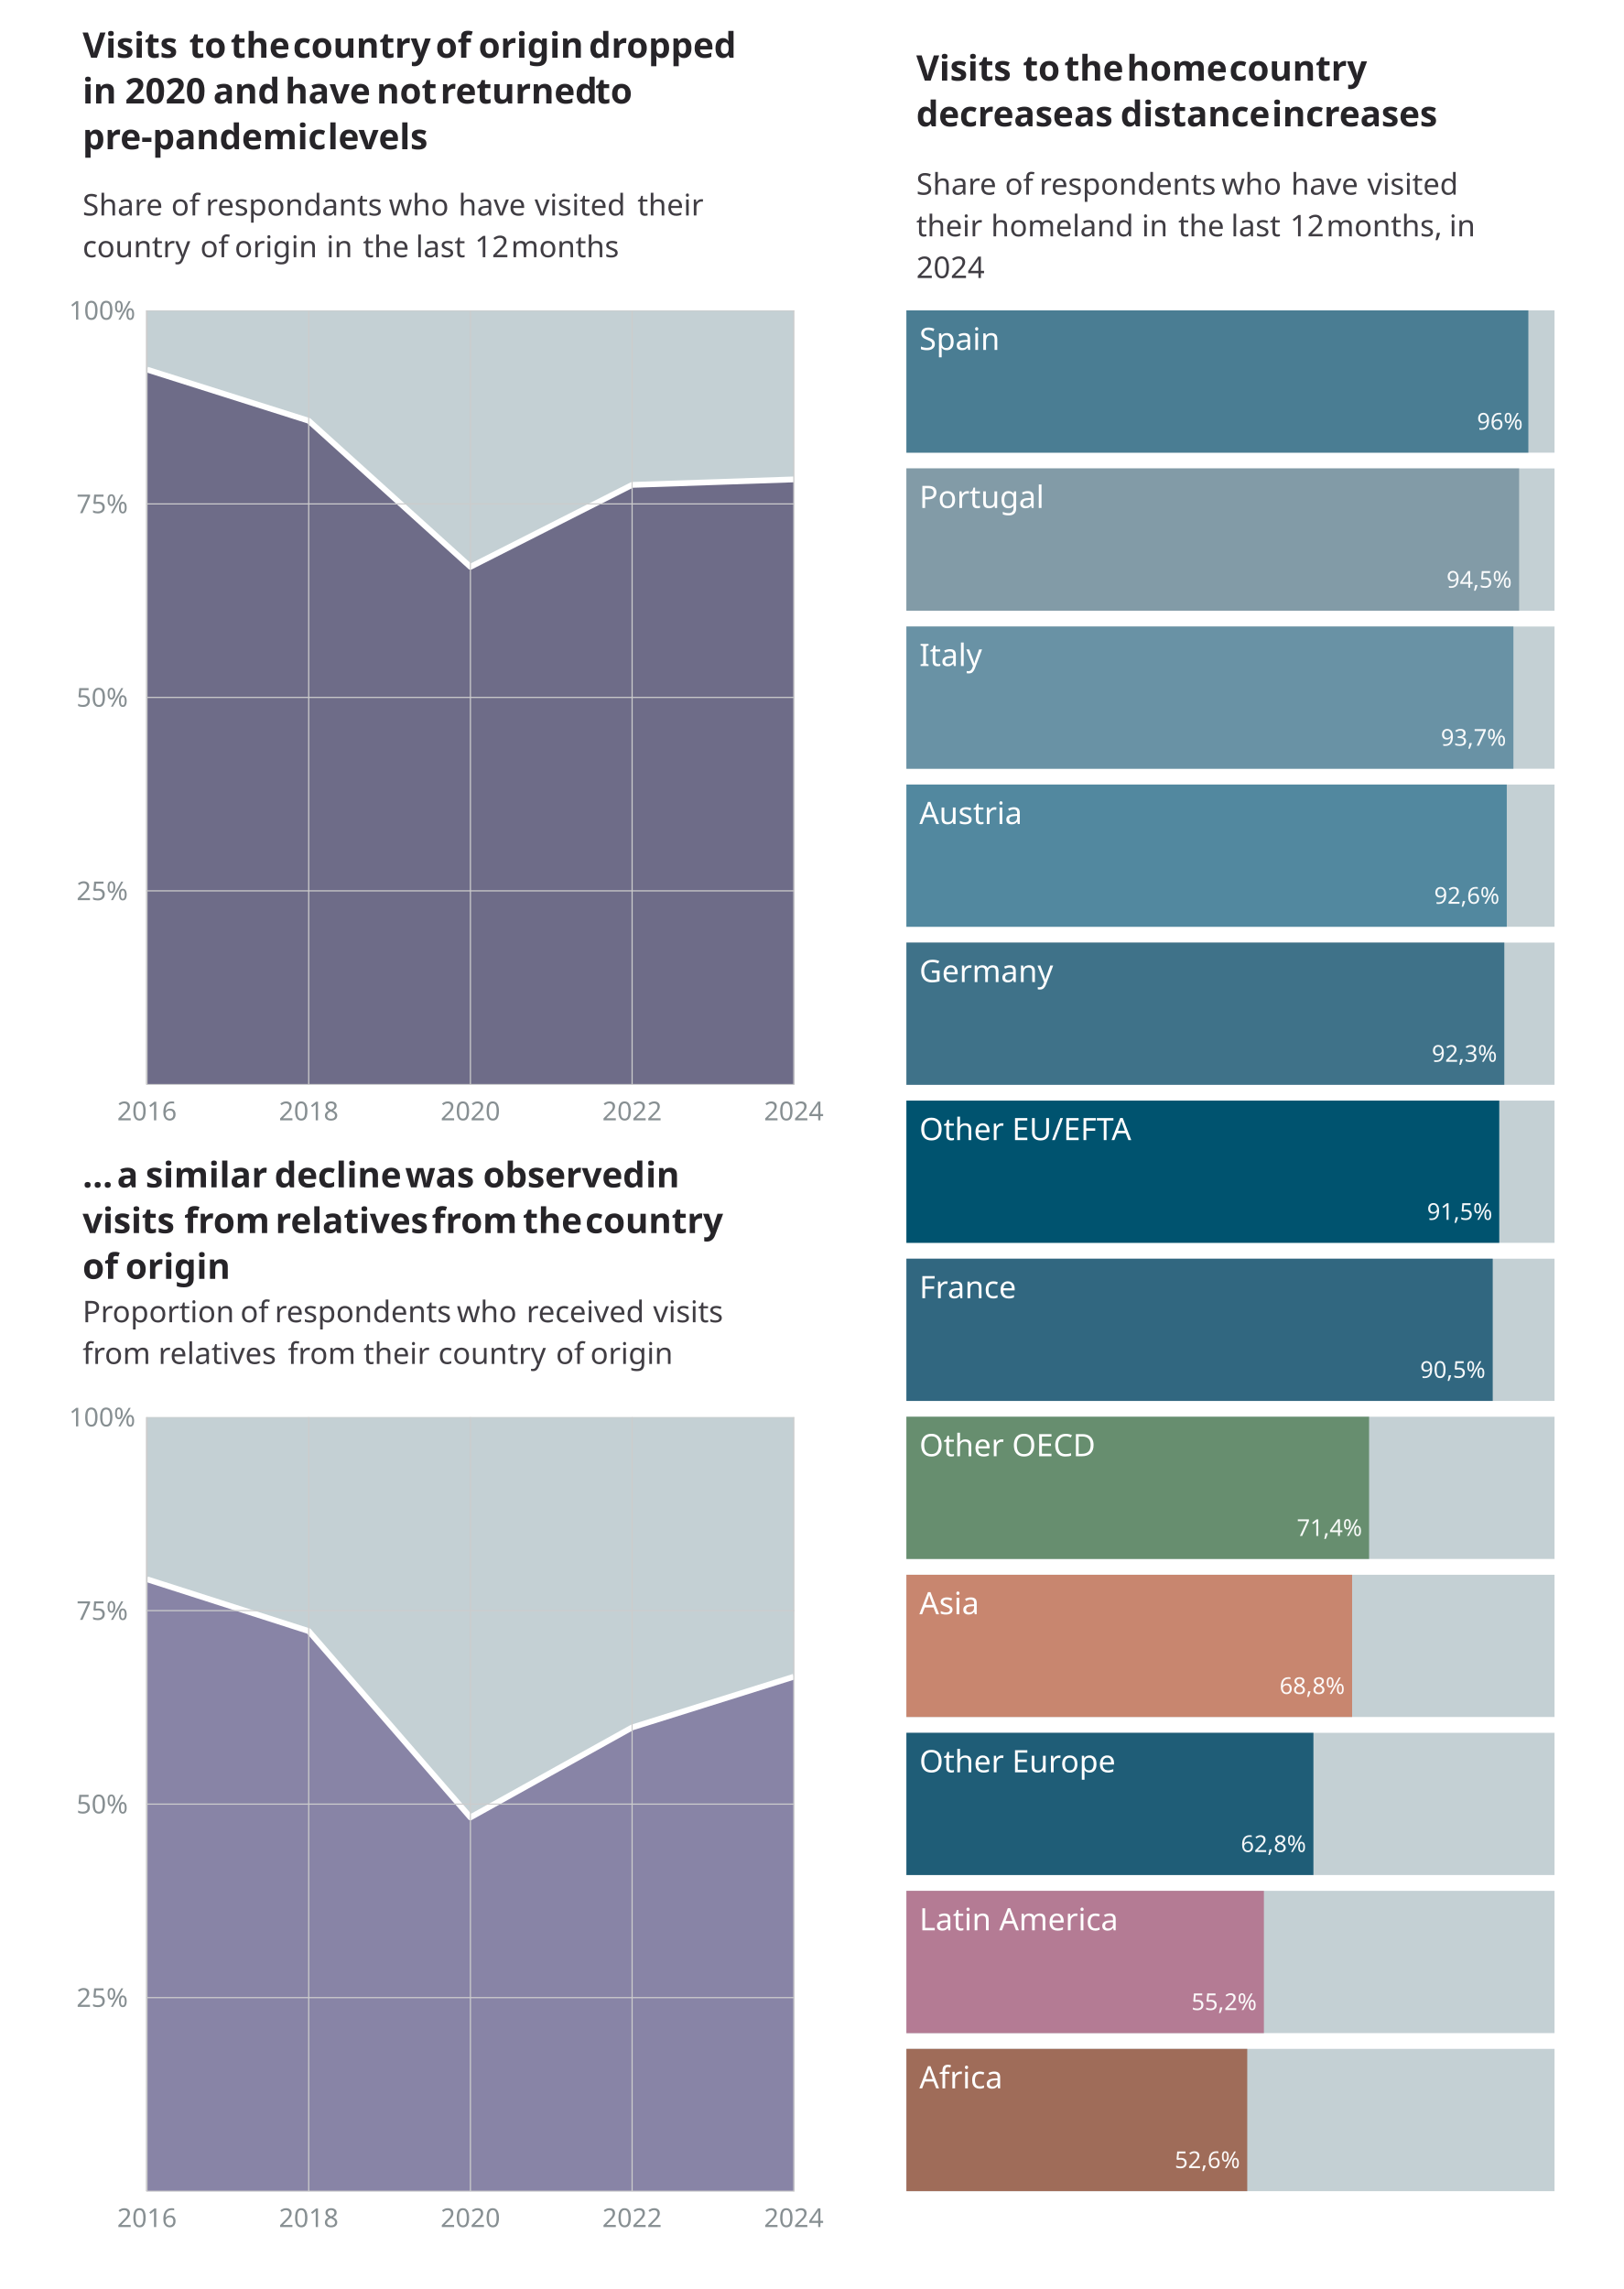
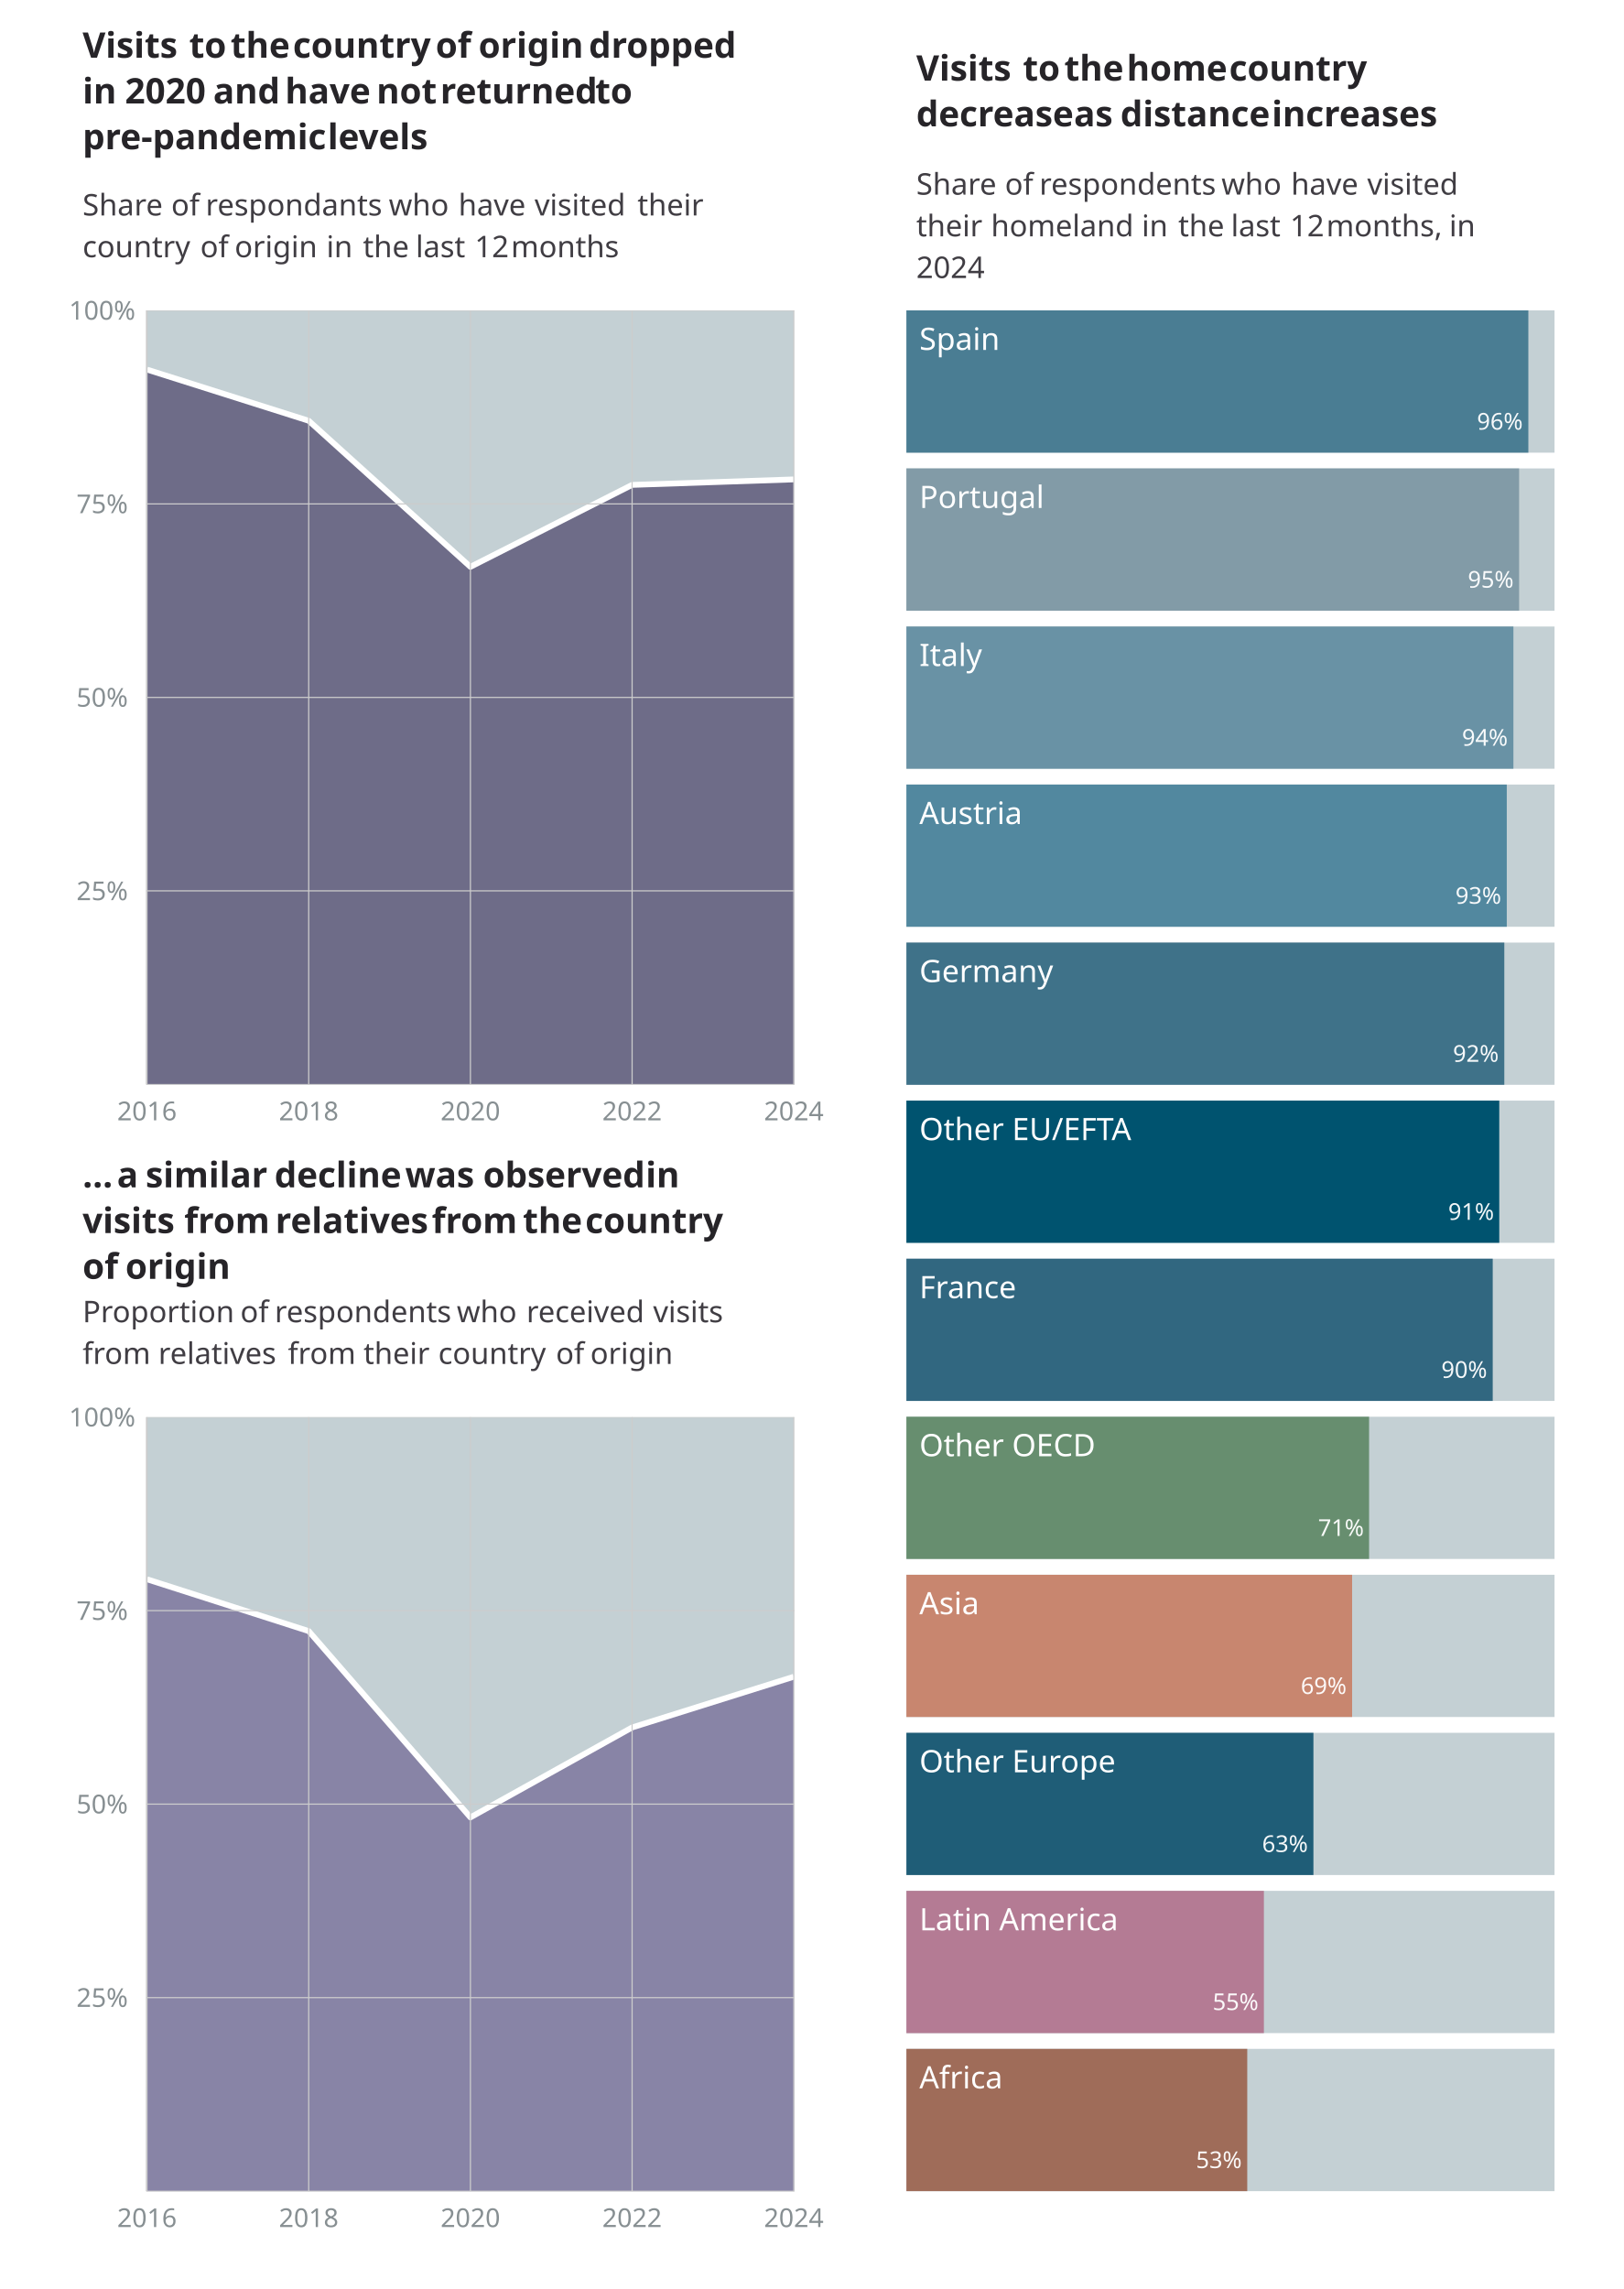
<svg xmlns="http://www.w3.org/2000/svg" width="597.60pt" height="842.40pt" viewBox="0 0 597.60 842.40">
  <g class="svglite">
    <defs>
      <style type="text/css">
    .svglite line, .svglite polyline, .svglite polygon, .svglite path, .svglite rect, .svglite circle {
      fill: none;
      stroke: #000000;
      stroke-linecap: round;
      stroke-linejoin: round;
      stroke-miterlimit: 10.00;
    }
    .svglite text {
      white-space: pre;
    }
    .svglite g.glyphgroup path {
      fill: inherit;
      stroke: none;
    }
  </style>
    </defs>
    <rect width="100%" height="100%" style="stroke: none; fill: #FFFFFF;" />
    <defs>
      <clipPath id="cpMC4wMHw1OTcuNjB8MC4wMHw4NDIuNDA=">
        <rect x="0.00" y="0.00" width="597.60" height="842.40" />
      </clipPath>
    </defs>
    <g clip-path="url(#cpMC4wMHw1OTcuNjB8MC4wMHw4NDIuNDA=)">
      <rect x="0.00" y="0.00" width="597.60" height="842.40" style="stroke-width: 1.07; stroke: #FFFFFF; fill: #FFFFFF;" />
    </g>
    <defs>
      <clipPath id="cpNTMuODd8NTcyLjIwfDExNC4yNHw4MDYuMzg=">
        <rect x="53.87" y="114.24" width="518.33" height="692.14" />
      </clipPath>
    </defs>
    <g clip-path="url(#cpNTMuODd8NTcyLjIwfDExNC4yNHw4MDYuMzg=)">
</g>
    <g clip-path="url(#cpMC4wMHw1OTcuNjB8MC4wMHw4NDIuNDA=)">
</g>
    <defs>
      <clipPath id="cpMzEyLjM2fDU5Mi4xMnw1LjQ4fDgzNi45Mg==">
        <rect x="312.36" y="5.48" width="279.76" height="831.44" />
      </clipPath>
    </defs>
    <g clip-path="url(#cpMzEyLjM2fDU5Mi4xMnw1LjQ4fDgzNi45Mg==)">
      <rect x="312.36" y="5.48" width="279.76" height="831.44" style="stroke-width: 0.00; stroke: none; fill: #FFFFFF;" />
    </g>
    <g clip-path="url(#cpMC4wMHw1OTcuNjB8MC4wMHw4NDIuNDA=)">
</g>
    <defs>
      <clipPath id="cpNTMuODd8MjkyLjQzfDExNC4yNHw4MDYuMzg=">
        <rect x="53.87" y="114.24" width="238.57" height="692.14" />
      </clipPath>
    </defs>
    <g clip-path="url(#cpNTMuODd8MjkyLjQzfDExNC4yNHw4MDYuMzg=)">
</g>
    <g clip-path="url(#cpMC4wMHw1OTcuNjB8MC4wMHw4NDIuNDA=)">
</g>
    <g clip-path="url(#cpNTMuODd8MjkyLjQzfDExNC4yNHw4MDYuMzg=)">
</g>
    <g clip-path="url(#cpMC4wMHw1OTcuNjB8MC4wMHw4NDIuNDA=)">
</g>
    <defs>
      <clipPath id="cpNS40OHwzMTIuMzZ8NS40OHw0MjkuNjI=">
        <rect x="5.48" y="5.48" width="306.88" height="424.14" />
      </clipPath>
    </defs>
    <g clip-path="url(#cpNS40OHwzMTIuMzZ8NS40OHw0MjkuNjI=)">
      <rect x="5.48" y="5.48" width="306.88" height="424.14" style="stroke-width: 0.00; stroke: none; fill: #FFFFFF;" />
    </g>
    <g clip-path="url(#cpMC4wMHw1OTcuNjB8MC4wMHw4NDIuNDA=)">
</g>
    <defs>
      <clipPath id="cpNS40OHwzMTIuMzZ8NDI5LjYyfDgzNi45Mg==">
        <rect x="5.48" y="429.62" width="306.88" height="407.30" />
      </clipPath>
    </defs>
    <g clip-path="url(#cpNS40OHwzMTIuMzZ8NDI5LjYyfDgzNi45Mg==)">
      <rect x="5.48" y="429.62" width="306.88" height="407.30" style="stroke-width: 0.00; stroke: none; fill: #FFFFFF;" />
    </g>
    <g clip-path="url(#cpMC4wMHw1OTcuNjB8MC4wMHw4NDIuNDA=)">
</g>
    <defs>
      <clipPath id="cpNTMuODd8MjkyLjQzfDExNC4yNHwzOTkuMDc=">
        <rect x="53.87" y="114.24" width="238.57" height="284.83" />
      </clipPath>
    </defs>
    <g clip-path="url(#cpNTMuODd8MjkyLjQzfDExNC4yNHwzOTkuMDc=)">
      <polygon points="54.10,114.24 54.34,114.24 113.39,114.24 113.63,114.24 113.86,114.24 172.91,114.24 173.15,114.24 173.39,114.24 232.43,114.24 232.67,114.24 232.91,114.24 291.96,114.24 292.19,114.24 292.43,399.07 292.19,176.43 291.96,176.44 232.91,178.44 232.67,178.45 232.43,178.57 173.39,208.49 173.15,208.61 172.91,208.40 113.86,155.07 113.63,154.85 113.39,154.78 54.34,136.08 54.10,136.01 53.87,399.07 " style="stroke-width: 0.00; stroke: none; stroke-linecap: butt; fill: #C4D0D4;" />
      <polyline points="54.10,114.24 54.34,114.24 113.39,114.24 113.63,114.24 113.86,114.24 172.91,114.24 173.15,114.24 173.39,114.24 232.43,114.24 232.67,114.24 232.91,114.24 291.96,114.24 292.19,114.24 " style="stroke-width: 1.16; stroke: none; stroke-linecap: butt;" />
      <polygon points="54.10,136.01 54.34,136.08 113.39,154.78 113.63,154.85 113.86,155.07 172.91,208.40 173.15,208.61 173.39,208.49 232.43,178.57 232.67,178.45 232.91,178.44 291.96,176.44 292.19,176.43 292.43,399.07 292.19,399.07 291.96,399.07 232.91,399.07 232.67,399.07 232.43,399.07 173.39,399.07 173.15,399.07 172.91,399.07 113.86,399.07 113.63,399.07 113.39,399.07 54.34,399.07 54.10,399.07 53.87,399.07 " style="stroke-width: 0.00; stroke: none; stroke-linecap: butt; fill: #6E6C88;" />
      <polyline points="54.10,136.01 54.34,136.08 113.39,154.78 113.63,154.85 113.86,155.07 172.91,208.40 173.15,208.61 173.39,208.49 232.43,178.57 232.67,178.45 232.91,178.44 291.96,176.44 292.19,176.43 " style="stroke-width: 1.16; stroke: none; stroke-linecap: butt;" />
      <polyline points="54.10,136.01 113.63,154.85 173.15,208.61 232.67,178.45 292.19,176.43 " style="stroke-width: 2.13; stroke: #FFFFFF; stroke-linecap: butt;" />
      <rect x="53.87" y="114.24" width="238.57" height="284.83" style="stroke-width: 0.00; stroke: none;" />
      <polyline points="53.87,327.86 292.43,327.86 " style="stroke-width: 0.43; stroke: #CCCCCC; stroke-linecap: butt;" />
      <polyline points="53.87,256.66 292.43,256.66 " style="stroke-width: 0.43; stroke: #CCCCCC; stroke-linecap: butt;" />
      <polyline points="53.87,185.45 292.43,185.45 " style="stroke-width: 0.43; stroke: #CCCCCC; stroke-linecap: butt;" />
      <polyline points="53.87,114.24 292.43,114.24 " style="stroke-width: 0.43; stroke: #CCCCCC; stroke-linecap: butt;" />
      <polyline points="54.10,399.07 54.10,114.24 " style="stroke-width: 0.43; stroke: #CCCCCC; stroke-linecap: butt;" />
      <polyline points="113.63,399.07 113.63,114.24 " style="stroke-width: 0.43; stroke: #CCCCCC; stroke-linecap: butt;" />
      <polyline points="173.15,399.07 173.15,114.24 " style="stroke-width: 0.43; stroke: #CCCCCC; stroke-linecap: butt;" />
      <polyline points="232.67,399.07 232.67,114.24 " style="stroke-width: 0.43; stroke: #CCCCCC; stroke-linecap: butt;" />
      <polyline points="292.19,399.07 292.19,114.24 " style="stroke-width: 0.43; stroke: #CCCCCC; stroke-linecap: butt;" />
    </g>
    <g clip-path="url(#cpMC4wMHw1OTcuNjB8MC4wMHw4NDIuNDA=)">
      <polyline points="53.87,399.07 53.87,114.24 " style="stroke-width: 0.32; stroke: #CCCCCC; stroke-linecap: butt;" />
      <text x="37.62" y="331.28" text-anchor="middle" style="font-size: 9.60px;fill: #878F92; font-family: &quot;Roboto Slab&quot;;">25%</text>
      <text x="37.62" y="260.07" text-anchor="middle" style="font-size: 9.60px;fill: #878F92; font-family: &quot;Roboto Slab&quot;;">50%</text>
      <text x="37.62" y="188.86" text-anchor="middle" style="font-size: 9.60px;fill: #878F92; font-family: &quot;Roboto Slab&quot;;">75%</text>
      <text x="37.62" y="117.65" text-anchor="middle" style="font-size: 9.60px;fill: #878F92; font-family: &quot;Roboto Slab&quot;;">100%</text>
      <polyline points="53.87,399.07 292.43,399.07 " style="stroke-width: 0.32; stroke: #CCCCCC; stroke-linecap: butt;" />
      <text x="54.10" y="412.30" text-anchor="middle" style="font-size: 9.60px;fill: #878F92; font-family: &quot;Roboto Slab&quot;;">2016</text>
      <text x="113.63" y="412.30" text-anchor="middle" style="font-size: 9.60px;fill: #878F92; font-family: &quot;Roboto Slab&quot;;">2018</text>
      <text x="173.15" y="412.30" text-anchor="middle" style="font-size: 9.60px;fill: #878F92; font-family: &quot;Roboto Slab&quot;;">2020</text>
      <text x="232.67" y="412.30" text-anchor="middle" style="font-size: 9.60px;fill: #878F92; font-family: &quot;Roboto Slab&quot;;">2022</text>
      <text x="292.19" y="412.30" text-anchor="middle" style="font-size: 9.60px;fill: #878F92; font-family: &quot;Roboto Slab&quot;;">2024</text>
      <text x="30.39" y="79.31" style="font-size: 11.00px;fill: #403D43; font-family: &quot;Roboto Slab&quot;;">Share</text>
      <text x="63.02" y="79.31" style="font-size: 11.00px;fill: #403D43; font-family: &quot;Roboto Slab&quot;;">of</text>
      <text x="75.68" y="79.31" style="font-size: 11.00px;fill: #403D43; font-family: &quot;Roboto Slab&quot;;">respondants</text>
      <text x="143.10" y="79.31" style="font-size: 11.00px;fill: #403D43; font-family: &quot;Roboto Slab&quot;;">who</text>
      <text x="168.73" y="79.31" style="font-size: 11.00px;fill: #403D43; font-family: &quot;Roboto Slab&quot;;">have</text>
      <text x="196.77" y="79.31" style="font-size: 11.00px;fill: #403D43; font-family: &quot;Roboto Slab&quot;;">visited</text>
      <text x="234.63" y="79.31" style="font-size: 11.00px;fill: #403D43; font-family: &quot;Roboto Slab&quot;;">their</text>
      <text x="30.39" y="94.66" style="font-size: 11.00px;fill: #403D43; font-family: &quot;Roboto Slab&quot;;">country</text>
      <text x="73.70" y="94.66" style="font-size: 11.00px;fill: #403D43; font-family: &quot;Roboto Slab&quot;;">of</text>
      <text x="86.36" y="94.66" style="font-size: 11.00px;fill: #403D43; font-family: &quot;Roboto Slab&quot;;">origin</text>
      <text x="120.15" y="94.66" style="font-size: 11.00px;fill: #403D43; font-family: &quot;Roboto Slab&quot;;">in</text>
      <text x="133.60" y="94.66" style="font-size: 11.00px;fill: #403D43; font-family: &quot;Roboto Slab&quot;;">the</text>
      <text x="153.01" y="94.66" style="font-size: 11.00px;fill: #403D43; font-family: &quot;Roboto Slab&quot;;">last</text>
      <text x="174.74" y="94.66" style="font-size: 11.00px;fill: #403D43; font-family: &quot;Roboto Slab&quot;;">12</text>
      <text x="188.08" y="94.66" style="font-size: 11.00px;fill: #403D43; font-family: &quot;Roboto Slab&quot;;">months</text>
      <text x="30.39" y="21.25" style="font-size: 13.00px; font-weight: 800;fill: #262428; font-family: &quot;Roboto Slab&quot;;">Visits</text>
      <text x="69.62" y="21.25" style="font-size: 13.00px; font-weight: 800;fill: #262428; font-family: &quot;Roboto Slab&quot;;">to</text>
      <text x="84.86" y="21.25" style="font-size: 13.00px; font-weight: 800;fill: #262428; font-family: &quot;Roboto Slab&quot;;">the</text>
      <text x="107.82" y="21.25" style="font-size: 13.00px; font-weight: 800;fill: #262428; font-family: &quot;Roboto Slab&quot;;">country</text>
      <text x="160.35" y="21.25" style="font-size: 13.00px; font-weight: 800;fill: #262428; font-family: &quot;Roboto Slab&quot;;">of</text>
      <text x="176.13" y="21.25" style="font-size: 13.00px; font-weight: 800;fill: #262428; font-family: &quot;Roboto Slab&quot;;">origin</text>
      <text x="216.73" y="21.25" style="font-size: 13.00px; font-weight: 800;fill: #262428; font-family: &quot;Roboto Slab&quot;;">dropped</text>
      <text x="30.39" y="38.08" style="font-size: 13.00px; font-weight: 800;fill: #262428; font-family: &quot;Roboto Slab&quot;;">in</text>
      <text x="46.01" y="38.08" style="font-size: 13.00px; font-weight: 800;fill: #262428; font-family: &quot;Roboto Slab&quot;;">2020</text>
      <text x="78.47" y="38.08" style="font-size: 13.00px; font-weight: 800;fill: #262428; font-family: &quot;Roboto Slab&quot;;">and</text>
      <text x="104.92" y="38.08" style="font-size: 13.00px; font-weight: 800;fill: #262428; font-family: &quot;Roboto Slab&quot;;">have</text>
      <text x="138.57" y="38.08" style="font-size: 13.00px; font-weight: 800;fill: #262428; font-family: &quot;Roboto Slab&quot;;">not</text>
      <text x="162.04" y="38.08" style="font-size: 13.00px; font-weight: 800;fill: #262428; font-family: &quot;Roboto Slab&quot;;">returned</text>
      <text x="219.08" y="38.08" style="font-size: 13.00px; font-weight: 800;fill: #262428; font-family: &quot;Roboto Slab&quot;;">to</text>
      <text x="30.39" y="54.92" style="font-size: 13.00px; font-weight: 800;fill: #262428; font-family: &quot;Roboto Slab&quot;;">pre-pandemic</text>
      <text x="120.57" y="54.92" style="font-size: 13.00px; font-weight: 800;fill: #262428; font-family: &quot;Roboto Slab&quot;;">levels</text>
    </g>
    <defs>
      <clipPath id="cpNTMuODd8MjkyLjQzfDUyMS41NHw4MDYuMzg=">
        <rect x="53.87" y="521.54" width="238.57" height="284.83" />
      </clipPath>
    </defs>
    <g clip-path="url(#cpNTMuODd8MjkyLjQzfDUyMS41NHw4MDYuMzg=)">
      <polygon points="54.10,521.54 54.34,521.54 113.39,521.54 113.63,521.54 113.86,521.54 172.91,521.54 173.15,521.54 173.39,521.54 232.43,521.54 232.67,521.54 232.91,521.54 291.96,521.54 292.19,521.54 292.43,806.38 292.19,617.07 291.96,617.14 232.91,635.66 232.67,635.74 232.43,635.87 173.39,668.70 173.15,668.84 172.91,668.56 113.86,600.55 113.63,600.28 113.39,600.20 54.34,581.27 54.10,581.20 53.87,806.38 " style="stroke-width: 0.00; stroke: none; stroke-linecap: butt; fill: #C4D0D4;" />
      <polyline points="54.10,521.54 54.34,521.54 113.39,521.54 113.63,521.54 113.86,521.54 172.91,521.54 173.15,521.54 173.39,521.54 232.43,521.54 232.67,521.54 232.91,521.54 291.96,521.54 292.19,521.54 " style="stroke-width: 1.16; stroke: none; stroke-linecap: butt;" />
      <polygon points="54.10,581.20 54.34,581.27 113.39,600.20 113.63,600.28 113.86,600.55 172.91,668.56 173.15,668.84 173.39,668.70 232.43,635.87 232.67,635.74 232.91,635.66 291.96,617.14 292.19,617.07 292.43,806.38 292.19,806.38 291.96,806.38 232.91,806.38 232.67,806.38 232.43,806.38 173.39,806.38 173.15,806.38 172.91,806.38 113.86,806.38 113.63,806.38 113.39,806.38 54.34,806.38 54.10,806.38 53.87,806.38 " style="stroke-width: 0.00; stroke: none; stroke-linecap: butt; fill: #8884A6;" />
      <polyline points="54.10,581.20 54.34,581.27 113.39,600.20 113.63,600.28 113.86,600.55 172.91,668.56 173.15,668.84 173.39,668.70 232.43,635.87 232.67,635.74 232.91,635.66 291.96,617.14 292.19,617.07 " style="stroke-width: 1.16; stroke: none; stroke-linecap: butt;" />
      <polyline points="54.10,581.20 113.63,600.28 173.15,668.84 232.67,635.74 292.19,617.07 " style="stroke-width: 2.13; stroke: #FFFFFF; stroke-linecap: butt;" />
      <rect x="53.87" y="521.54" width="238.57" height="284.83" style="stroke-width: 0.00; stroke: none;" />
      <polyline points="53.87,735.17 292.43,735.17 " style="stroke-width: 0.43; stroke: #CCCCCC; stroke-linecap: butt;" />
      <polyline points="53.87,663.96 292.43,663.96 " style="stroke-width: 0.43; stroke: #CCCCCC; stroke-linecap: butt;" />
      <polyline points="53.87,592.75 292.43,592.75 " style="stroke-width: 0.43; stroke: #CCCCCC; stroke-linecap: butt;" />
      <polyline points="53.87,521.54 292.43,521.54 " style="stroke-width: 0.43; stroke: #CCCCCC; stroke-linecap: butt;" />
      <polyline points="54.10,806.38 54.10,521.54 " style="stroke-width: 0.43; stroke: #CCCCCC; stroke-linecap: butt;" />
      <polyline points="113.63,806.38 113.63,521.54 " style="stroke-width: 0.43; stroke: #CCCCCC; stroke-linecap: butt;" />
      <polyline points="173.15,806.38 173.15,521.54 " style="stroke-width: 0.43; stroke: #CCCCCC; stroke-linecap: butt;" />
      <polyline points="232.67,806.38 232.67,521.54 " style="stroke-width: 0.43; stroke: #CCCCCC; stroke-linecap: butt;" />
      <polyline points="292.19,806.38 292.19,521.54 " style="stroke-width: 0.43; stroke: #CCCCCC; stroke-linecap: butt;" />
    </g>
    <g clip-path="url(#cpMC4wMHw1OTcuNjB8MC4wMHw4NDIuNDA=)">
      <polyline points="53.87,806.38 53.87,521.54 " style="stroke-width: 0.32; stroke: #CCCCCC; stroke-linecap: butt;" />
      <text x="37.62" y="738.58" text-anchor="middle" style="font-size: 9.60px;fill: #878F92; font-family: &quot;Roboto Slab&quot;;">25%</text>
      <text x="37.62" y="667.37" text-anchor="middle" style="font-size: 9.60px;fill: #878F92; font-family: &quot;Roboto Slab&quot;;">50%</text>
      <text x="37.62" y="596.16" text-anchor="middle" style="font-size: 9.60px;fill: #878F92; font-family: &quot;Roboto Slab&quot;;">75%</text>
      <text x="37.62" y="524.95" text-anchor="middle" style="font-size: 9.60px;fill: #878F92; font-family: &quot;Roboto Slab&quot;;">100%</text>
      <polyline points="53.87,806.38 292.43,806.38 " style="stroke-width: 0.32; stroke: #CCCCCC; stroke-linecap: butt;" />
      <text x="54.10" y="819.61" text-anchor="middle" style="font-size: 9.60px;fill: #878F92; font-family: &quot;Roboto Slab&quot;;">2016</text>
      <text x="113.63" y="819.61" text-anchor="middle" style="font-size: 9.60px;fill: #878F92; font-family: &quot;Roboto Slab&quot;;">2018</text>
      <text x="173.15" y="819.61" text-anchor="middle" style="font-size: 9.60px;fill: #878F92; font-family: &quot;Roboto Slab&quot;;">2020</text>
      <text x="232.67" y="819.61" text-anchor="middle" style="font-size: 9.60px;fill: #878F92; font-family: &quot;Roboto Slab&quot;;">2022</text>
      <text x="292.19" y="819.61" text-anchor="middle" style="font-size: 9.60px;fill: #878F92; font-family: &quot;Roboto Slab&quot;;">2024</text>
      <text x="30.39" y="486.62" style="font-size: 11.00px;fill: #403D43; font-family: &quot;Roboto Slab&quot;;">Proportion</text>
      <text x="88.44" y="486.62" style="font-size: 11.00px;fill: #403D43; font-family: &quot;Roboto Slab&quot;;">of</text>
      <text x="101.10" y="486.62" style="font-size: 11.00px;fill: #403D43; font-family: &quot;Roboto Slab&quot;;">respondents</text>
      <text x="168.13" y="486.62" style="font-size: 11.00px;fill: #403D43; font-family: &quot;Roboto Slab&quot;;">who</text>
      <text x="193.76" y="486.62" style="font-size: 11.00px;fill: #403D43; font-family: &quot;Roboto Slab&quot;;">received</text>
      <text x="240.40" y="486.62" style="font-size: 11.00px;fill: #403D43; font-family: &quot;Roboto Slab&quot;;">visits</text>
      <text x="30.39" y="501.96" style="font-size: 11.00px;fill: #403D43; font-family: &quot;Roboto Slab&quot;;">from</text>
      <text x="58.26" y="501.96" style="font-size: 11.00px;fill: #403D43; font-family: &quot;Roboto Slab&quot;;">relatives</text>
      <text x="105.93" y="501.96" style="font-size: 11.00px;fill: #403D43; font-family: &quot;Roboto Slab&quot;;">from</text>
      <text x="133.80" y="501.96" style="font-size: 11.00px;fill: #403D43; font-family: &quot;Roboto Slab&quot;;">their</text>
      <text x="161.30" y="501.96" style="font-size: 11.00px;fill: #403D43; font-family: &quot;Roboto Slab&quot;;">country</text>
      <text x="204.61" y="501.96" style="font-size: 11.00px;fill: #403D43; font-family: &quot;Roboto Slab&quot;;">of</text>
      <text x="217.27" y="501.96" style="font-size: 11.00px;fill: #403D43; font-family: &quot;Roboto Slab&quot;;">origin</text>
      <text x="30.39" y="436.97" style="font-size: 13.00px; font-weight: 800;fill: #262428; font-family: &quot;Roboto Slab&quot;;">…</text>
      <text x="43.05" y="436.97" style="font-size: 13.00px; font-weight: 800;fill: #262428; font-family: &quot;Roboto Slab&quot;;">a</text>
      <text x="53.59" y="436.97" style="font-size: 13.00px; font-weight: 800;fill: #262428; font-family: &quot;Roboto Slab&quot;;">similar</text>
      <text x="101.03" y="436.97" style="font-size: 13.00px; font-weight: 800;fill: #262428; font-family: &quot;Roboto Slab&quot;;">decline</text>
      <text x="149.14" y="436.97" style="font-size: 13.00px; font-weight: 800;fill: #262428; font-family: &quot;Roboto Slab&quot;;">was</text>
      <text x="177.82" y="436.97" style="font-size: 13.00px; font-weight: 800;fill: #262428; font-family: &quot;Roboto Slab&quot;;">observed</text>
      <text x="237.64" y="436.97" style="font-size: 13.00px; font-weight: 800;fill: #262428; font-family: &quot;Roboto Slab&quot;;">in</text>
      <text x="30.39" y="453.80" style="font-size: 13.00px; font-weight: 800;fill: #262428; font-family: &quot;Roboto Slab&quot;;">visits</text>
      <text x="67.82" y="453.80" style="font-size: 13.00px; font-weight: 800;fill: #262428; font-family: &quot;Roboto Slab&quot;;">from</text>
      <text x="101.34" y="453.80" style="font-size: 13.00px; font-weight: 800;fill: #262428; font-family: &quot;Roboto Slab&quot;;">relatives</text>
      <text x="158.93" y="453.80" style="font-size: 13.00px; font-weight: 800;fill: #262428; font-family: &quot;Roboto Slab&quot;;">from</text>
      <text x="192.45" y="453.80" style="font-size: 13.00px; font-weight: 800;fill: #262428; font-family: &quot;Roboto Slab&quot;;">the</text>
      <text x="215.42" y="453.80" style="font-size: 13.00px; font-weight: 800;fill: #262428; font-family: &quot;Roboto Slab&quot;;">country</text>
      <text x="30.39" y="470.64" style="font-size: 13.00px; font-weight: 800;fill: #262428; font-family: &quot;Roboto Slab&quot;;">of</text>
      <text x="46.16" y="470.64" style="font-size: 13.00px; font-weight: 800;fill: #262428; font-family: &quot;Roboto Slab&quot;;">origin</text>
    </g>
    <defs>
      <clipPath id="cpMzMzLjYzfDU3Mi4yMHwxMTQuMjR8ODA2LjM4">
        <rect x="333.63" y="114.24" width="238.57" height="692.14" />
      </clipPath>
    </defs>
    <g clip-path="url(#cpMzMzLjYzfDU3Mi4yMHwxMTQuMjR8ODA2LjM4)">
      <rect x="333.63" y="754.03" width="238.57" height="52.35" style="stroke-width: 1.16; stroke: none; stroke-linecap: butt; stroke-linejoin: miter; fill: #C4D0D4;" />
      <rect x="333.63" y="695.87" width="238.57" height="52.35" style="stroke-width: 1.16; stroke: none; stroke-linecap: butt; stroke-linejoin: miter; fill: #C4D0D4;" />
      <rect x="333.63" y="637.70" width="238.57" height="52.35" style="stroke-width: 1.16; stroke: none; stroke-linecap: butt; stroke-linejoin: miter; fill: #C4D0D4;" />
      <rect x="333.63" y="579.54" width="238.57" height="52.35" style="stroke-width: 1.16; stroke: none; stroke-linecap: butt; stroke-linejoin: miter; fill: #C4D0D4;" />
      <rect x="333.63" y="521.38" width="238.57" height="52.35" style="stroke-width: 1.16; stroke: none; stroke-linecap: butt; stroke-linejoin: miter; fill: #C4D0D4;" />
      <rect x="333.63" y="463.22" width="238.57" height="52.35" style="stroke-width: 1.16; stroke: none; stroke-linecap: butt; stroke-linejoin: miter; fill: #C4D0D4;" />
      <rect x="333.63" y="405.05" width="238.57" height="52.35" style="stroke-width: 1.16; stroke: none; stroke-linecap: butt; stroke-linejoin: miter; fill: #C4D0D4;" />
      <rect x="333.63" y="346.89" width="238.57" height="52.35" style="stroke-width: 1.16; stroke: none; stroke-linecap: butt; stroke-linejoin: miter; fill: #C4D0D4;" />
      <rect x="333.63" y="288.73" width="238.57" height="52.35" style="stroke-width: 1.16; stroke: none; stroke-linecap: butt; stroke-linejoin: miter; fill: #C4D0D4;" />
      <rect x="333.63" y="230.56" width="238.57" height="52.35" style="stroke-width: 1.16; stroke: none; stroke-linecap: butt; stroke-linejoin: miter; fill: #C4D0D4;" />
      <rect x="333.63" y="172.40" width="238.57" height="52.35" style="stroke-width: 1.16; stroke: none; stroke-linecap: butt; stroke-linejoin: miter; fill: #C4D0D4;" />
      <rect x="333.63" y="114.24" width="238.57" height="52.35" style="stroke-width: 1.16; stroke: none; stroke-linecap: butt; stroke-linejoin: miter; fill: #C4D0D4;" />
      <rect x="333.63" y="754.03" width="125.46" height="52.35" style="stroke-width: 1.16; stroke: none; stroke-linecap: butt; stroke-linejoin: miter; fill: #9F6C59;" />
      <rect x="333.63" y="695.87" width="131.59" height="52.35" style="stroke-width: 1.16; stroke: none; stroke-linecap: butt; stroke-linejoin: miter; fill: #B47B94;" />
      <rect x="333.63" y="637.70" width="149.82" height="52.35" style="stroke-width: 1.16; stroke: none; stroke-linecap: butt; stroke-linejoin: miter; fill: #1F5D77;" />
      <rect x="333.63" y="579.54" width="164.06" height="52.35" style="stroke-width: 1.16; stroke: none; stroke-linecap: butt; stroke-linejoin: miter; fill: #C8866F;" />
      <rect x="333.63" y="521.38" width="170.31" height="52.35" style="stroke-width: 1.16; stroke: none; stroke-linecap: butt; stroke-linejoin: miter; fill: #678E6F;" />
      <rect x="333.63" y="463.22" width="215.82" height="52.35" style="stroke-width: 1.16; stroke: none; stroke-linecap: butt; stroke-linejoin: miter; fill: #316780;" />
      <rect x="333.63" y="405.05" width="218.22" height="52.35" style="stroke-width: 1.16; stroke: none; stroke-linecap: butt; stroke-linejoin: miter; fill: #00536F;" />
      <rect x="333.63" y="346.89" width="220.08" height="52.35" style="stroke-width: 1.16; stroke: none; stroke-linecap: butt; stroke-linejoin: miter; fill: #3F7289;" />
      <rect x="333.63" y="288.73" width="220.99" height="52.35" style="stroke-width: 1.16; stroke: none; stroke-linecap: butt; stroke-linejoin: miter; fill: #52889F;" />
      <rect x="333.63" y="230.56" width="223.43" height="52.35" style="stroke-width: 1.16; stroke: none; stroke-linecap: butt; stroke-linejoin: miter; fill: #6992A5;" />
      <rect x="333.63" y="172.40" width="225.53" height="52.35" style="stroke-width: 1.16; stroke: none; stroke-linecap: butt; stroke-linejoin: miter; fill: #829BA7;" />
      <rect x="333.63" y="114.24" width="228.93" height="52.35" style="stroke-width: 1.16; stroke: none; stroke-linecap: butt; stroke-linejoin: miter; fill: #4A7D93;" />
      <text x="338.40" y="768.57" style="font-size: 11.38px;fill: #FFFFFF; font-family: &quot;Roboto Slab&quot;;">Africa</text>
      <text x="338.40" y="710.41" style="font-size: 11.38px;fill: #FFFFFF; font-family: &quot;Roboto Slab&quot;;">Latin America</text>
      <text x="338.40" y="652.24" style="font-size: 11.38px;fill: #FFFFFF; font-family: &quot;Roboto Slab&quot;;">Other Europe</text>
      <text x="338.40" y="594.08" style="font-size: 11.38px;fill: #FFFFFF; font-family: &quot;Roboto Slab&quot;;">Asia</text>
      <text x="338.40" y="535.92" style="font-size: 11.38px;fill: #FFFFFF; font-family: &quot;Roboto Slab&quot;;">Other OECD</text>
      <text x="338.40" y="477.76" style="font-size: 11.38px;fill: #FFFFFF; font-family: &quot;Roboto Slab&quot;;">France</text>
      <text x="338.40" y="419.59" style="font-size: 11.38px;fill: #FFFFFF; font-family: &quot;Roboto Slab&quot;;">Other EU/EFTA</text>
      <text x="338.40" y="361.43" style="font-size: 11.38px;fill: #FFFFFF; font-family: &quot;Roboto Slab&quot;;">Germany</text>
      <text x="338.40" y="303.27" style="font-size: 11.38px;fill: #FFFFFF; font-family: &quot;Roboto Slab&quot;;">Austria</text>
      <text x="338.40" y="245.10" style="font-size: 11.38px;fill: #FFFFFF; font-family: &quot;Roboto Slab&quot;;">Italy</text>
      <text x="338.40" y="186.94" style="font-size: 11.38px;fill: #FFFFFF; font-family: &quot;Roboto Slab&quot;;">Portugal</text>
      <text x="338.40" y="128.78" style="font-size: 11.38px;fill: #FFFFFF; font-family: &quot;Roboto Slab&quot;;">Spain</text>
-       <text x="456.43" y="797.90" text-anchor="end" style="font-size: 8.54px;fill: #FFFFFF; fill-opacity: 0.95; font-family: &quot;Roboto Slab&quot;;">52,6%</text>
-       <text x="462.59" y="739.74" text-anchor="end" style="font-size: 8.54px;fill: #FFFFFF; fill-opacity: 0.95; font-family: &quot;Roboto Slab&quot;;">55,2%</text>
-       <text x="480.77" y="681.58" text-anchor="end" style="font-size: 8.54px;fill: #FFFFFF; fill-opacity: 0.95; font-family: &quot;Roboto Slab&quot;;">62,8%</text>
-       <text x="495.02" y="623.42" text-anchor="end" style="font-size: 8.54px;fill: #FFFFFF; fill-opacity: 0.95; font-family: &quot;Roboto Slab&quot;;">68,8%</text>
-       <text x="501.37" y="565.25" text-anchor="end" style="font-size: 8.54px;fill: #FFFFFF; fill-opacity: 0.95; font-family: &quot;Roboto Slab&quot;;">71,4%</text>
-       <text x="546.77" y="507.09" text-anchor="end" style="font-size: 8.54px;fill: #FFFFFF; fill-opacity: 0.95; font-family: &quot;Roboto Slab&quot;;">90,5%</text>
-       <text x="549.31" y="448.93" text-anchor="end" style="font-size: 8.54px;fill: #FFFFFF; fill-opacity: 0.95; font-family: &quot;Roboto Slab&quot;;">91,5%</text>
-       <text x="551.05" y="390.76" text-anchor="end" style="font-size: 8.54px;fill: #FFFFFF; fill-opacity: 0.95; font-family: &quot;Roboto Slab&quot;;">92,3%</text>
-       <text x="551.93" y="332.60" text-anchor="end" style="font-size: 8.54px;fill: #FFFFFF; fill-opacity: 0.95; font-family: &quot;Roboto Slab&quot;;">92,6%</text>
-       <text x="554.39" y="274.44" text-anchor="end" style="font-size: 8.54px;fill: #FFFFFF; fill-opacity: 0.95; font-family: &quot;Roboto Slab&quot;;">93,7%</text>
-       <text x="556.48" y="216.28" text-anchor="end" style="font-size: 8.54px;fill: #FFFFFF; fill-opacity: 0.95; font-family: &quot;Roboto Slab&quot;;">94,5%</text>
+       <text x="457.09" y="797.90" text-anchor="end" style="font-size: 8.54px;fill: #FFFFFF; fill-opacity: 0.95; font-family: &quot;Roboto Slab&quot;;">53%</text>
+       <text x="463.23" y="739.74" text-anchor="end" style="font-size: 8.54px;fill: #FFFFFF; fill-opacity: 0.95; font-family: &quot;Roboto Slab&quot;;">55%</text>
+       <text x="481.43" y="681.58" text-anchor="end" style="font-size: 8.54px;fill: #FFFFFF; fill-opacity: 0.95; font-family: &quot;Roboto Slab&quot;;">63%</text>
+       <text x="495.65" y="623.42" text-anchor="end" style="font-size: 8.54px;fill: #FFFFFF; fill-opacity: 0.95; font-family: &quot;Roboto Slab&quot;;">69%</text>
+       <text x="502.03" y="565.25" text-anchor="end" style="font-size: 8.54px;fill: #FFFFFF; fill-opacity: 0.95; font-family: &quot;Roboto Slab&quot;;">71%</text>
+       <text x="547.39" y="507.09" text-anchor="end" style="font-size: 8.54px;fill: #FFFFFF; fill-opacity: 0.95; font-family: &quot;Roboto Slab&quot;;">90%</text>
+       <text x="549.93" y="448.93" text-anchor="end" style="font-size: 8.54px;fill: #FFFFFF; fill-opacity: 0.95; font-family: &quot;Roboto Slab&quot;;">91%</text>
+       <text x="551.67" y="390.76" text-anchor="end" style="font-size: 8.54px;fill: #FFFFFF; fill-opacity: 0.95; font-family: &quot;Roboto Slab&quot;;">92%</text>
+       <text x="552.59" y="332.60" text-anchor="end" style="font-size: 8.54px;fill: #FFFFFF; fill-opacity: 0.95; font-family: &quot;Roboto Slab&quot;;">93%</text>
+       <text x="555.00" y="274.44" text-anchor="end" style="font-size: 8.54px;fill: #FFFFFF; fill-opacity: 0.95; font-family: &quot;Roboto Slab&quot;;">94%</text>
+       <text x="557.15" y="216.28" text-anchor="end" style="font-size: 8.54px;fill: #FFFFFF; fill-opacity: 0.95; font-family: &quot;Roboto Slab&quot;;">95%</text>
      <text x="560.52" y="158.11" text-anchor="end" style="font-size: 8.54px;fill: #FFFFFF; fill-opacity: 0.95; font-family: &quot;Roboto Slab&quot;;">96%</text>
      <rect x="333.63" y="114.24" width="238.57" height="692.14" style="stroke-width: 0.00; stroke: none;" />
    </g>
    <g clip-path="url(#cpMC4wMHw1OTcuNjB8MC4wMHw4NDIuNDA=)">
      <text x="337.26" y="71.64" style="font-size: 11.00px;fill: #403D43; font-family: &quot;Roboto Slab&quot;;">Share</text>
      <text x="369.89" y="71.64" style="font-size: 11.00px;fill: #403D43; font-family: &quot;Roboto Slab&quot;;">of</text>
      <text x="382.56" y="71.64" style="font-size: 11.00px;fill: #403D43; font-family: &quot;Roboto Slab&quot;;">respondents</text>
      <text x="449.59" y="71.64" style="font-size: 11.00px;fill: #403D43; font-family: &quot;Roboto Slab&quot;;">who</text>
      <text x="475.21" y="71.64" style="font-size: 11.00px;fill: #403D43; font-family: &quot;Roboto Slab&quot;;">have</text>
      <text x="503.26" y="71.64" style="font-size: 11.00px;fill: #403D43; font-family: &quot;Roboto Slab&quot;;">visited</text>
      <text x="337.26" y="86.98" style="font-size: 11.00px;fill: #403D43; font-family: &quot;Roboto Slab&quot;;">their</text>
      <text x="364.76" y="86.98" style="font-size: 11.00px;fill: #403D43; font-family: &quot;Roboto Slab&quot;;">homeland</text>
      <text x="420.24" y="86.98" style="font-size: 11.00px;fill: #403D43; font-family: &quot;Roboto Slab&quot;;">in</text>
      <text x="433.69" y="86.98" style="font-size: 11.00px;fill: #403D43; font-family: &quot;Roboto Slab&quot;;">the</text>
      <text x="453.10" y="86.98" style="font-size: 11.00px;fill: #403D43; font-family: &quot;Roboto Slab&quot;;">last</text>
      <text x="474.83" y="86.98" style="font-size: 11.00px;fill: #403D43; font-family: &quot;Roboto Slab&quot;;">12</text>
      <text x="488.17" y="86.98" style="font-size: 11.00px;fill: #403D43; font-family: &quot;Roboto Slab&quot;;">months,</text>
      <text x="533.42" y="86.98" style="font-size: 11.00px;fill: #403D43; font-family: &quot;Roboto Slab&quot;;">in</text>
      <text x="337.26" y="102.33" style="font-size: 11.00px;fill: #403D43; font-family: &quot;Roboto Slab&quot;;">2024</text>
      <text x="337.26" y="29.67" style="font-size: 13.00px; font-weight: 800;fill: #262428; font-family: &quot;Roboto Slab&quot;;">Visits</text>
      <text x="376.50" y="29.67" style="font-size: 13.00px; font-weight: 800;fill: #262428; font-family: &quot;Roboto Slab&quot;;">to</text>
      <text x="391.73" y="29.67" style="font-size: 13.00px; font-weight: 800;fill: #262428; font-family: &quot;Roboto Slab&quot;;">the</text>
      <text x="414.70" y="29.67" style="font-size: 13.00px; font-weight: 800;fill: #262428; font-family: &quot;Roboto Slab&quot;;">home</text>
      <text x="452.44" y="29.67" style="font-size: 13.00px; font-weight: 800;fill: #262428; font-family: &quot;Roboto Slab&quot;;">country</text>
      <text x="337.26" y="46.50" style="font-size: 13.00px; font-weight: 800;fill: #262428; font-family: &quot;Roboto Slab&quot;;">decrease</text>
      <text x="395.29" y="46.50" style="font-size: 13.00px; font-weight: 800;fill: #262428; font-family: &quot;Roboto Slab&quot;;">as</text>
      <text x="412.41" y="46.50" style="font-size: 13.00px; font-weight: 800;fill: #262428; font-family: &quot;Roboto Slab&quot;;">distance</text>
      <text x="468.11" y="46.50" style="font-size: 13.00px; font-weight: 800;fill: #262428; font-family: &quot;Roboto Slab&quot;;">increases</text>
    </g>
  </g>
</svg>
